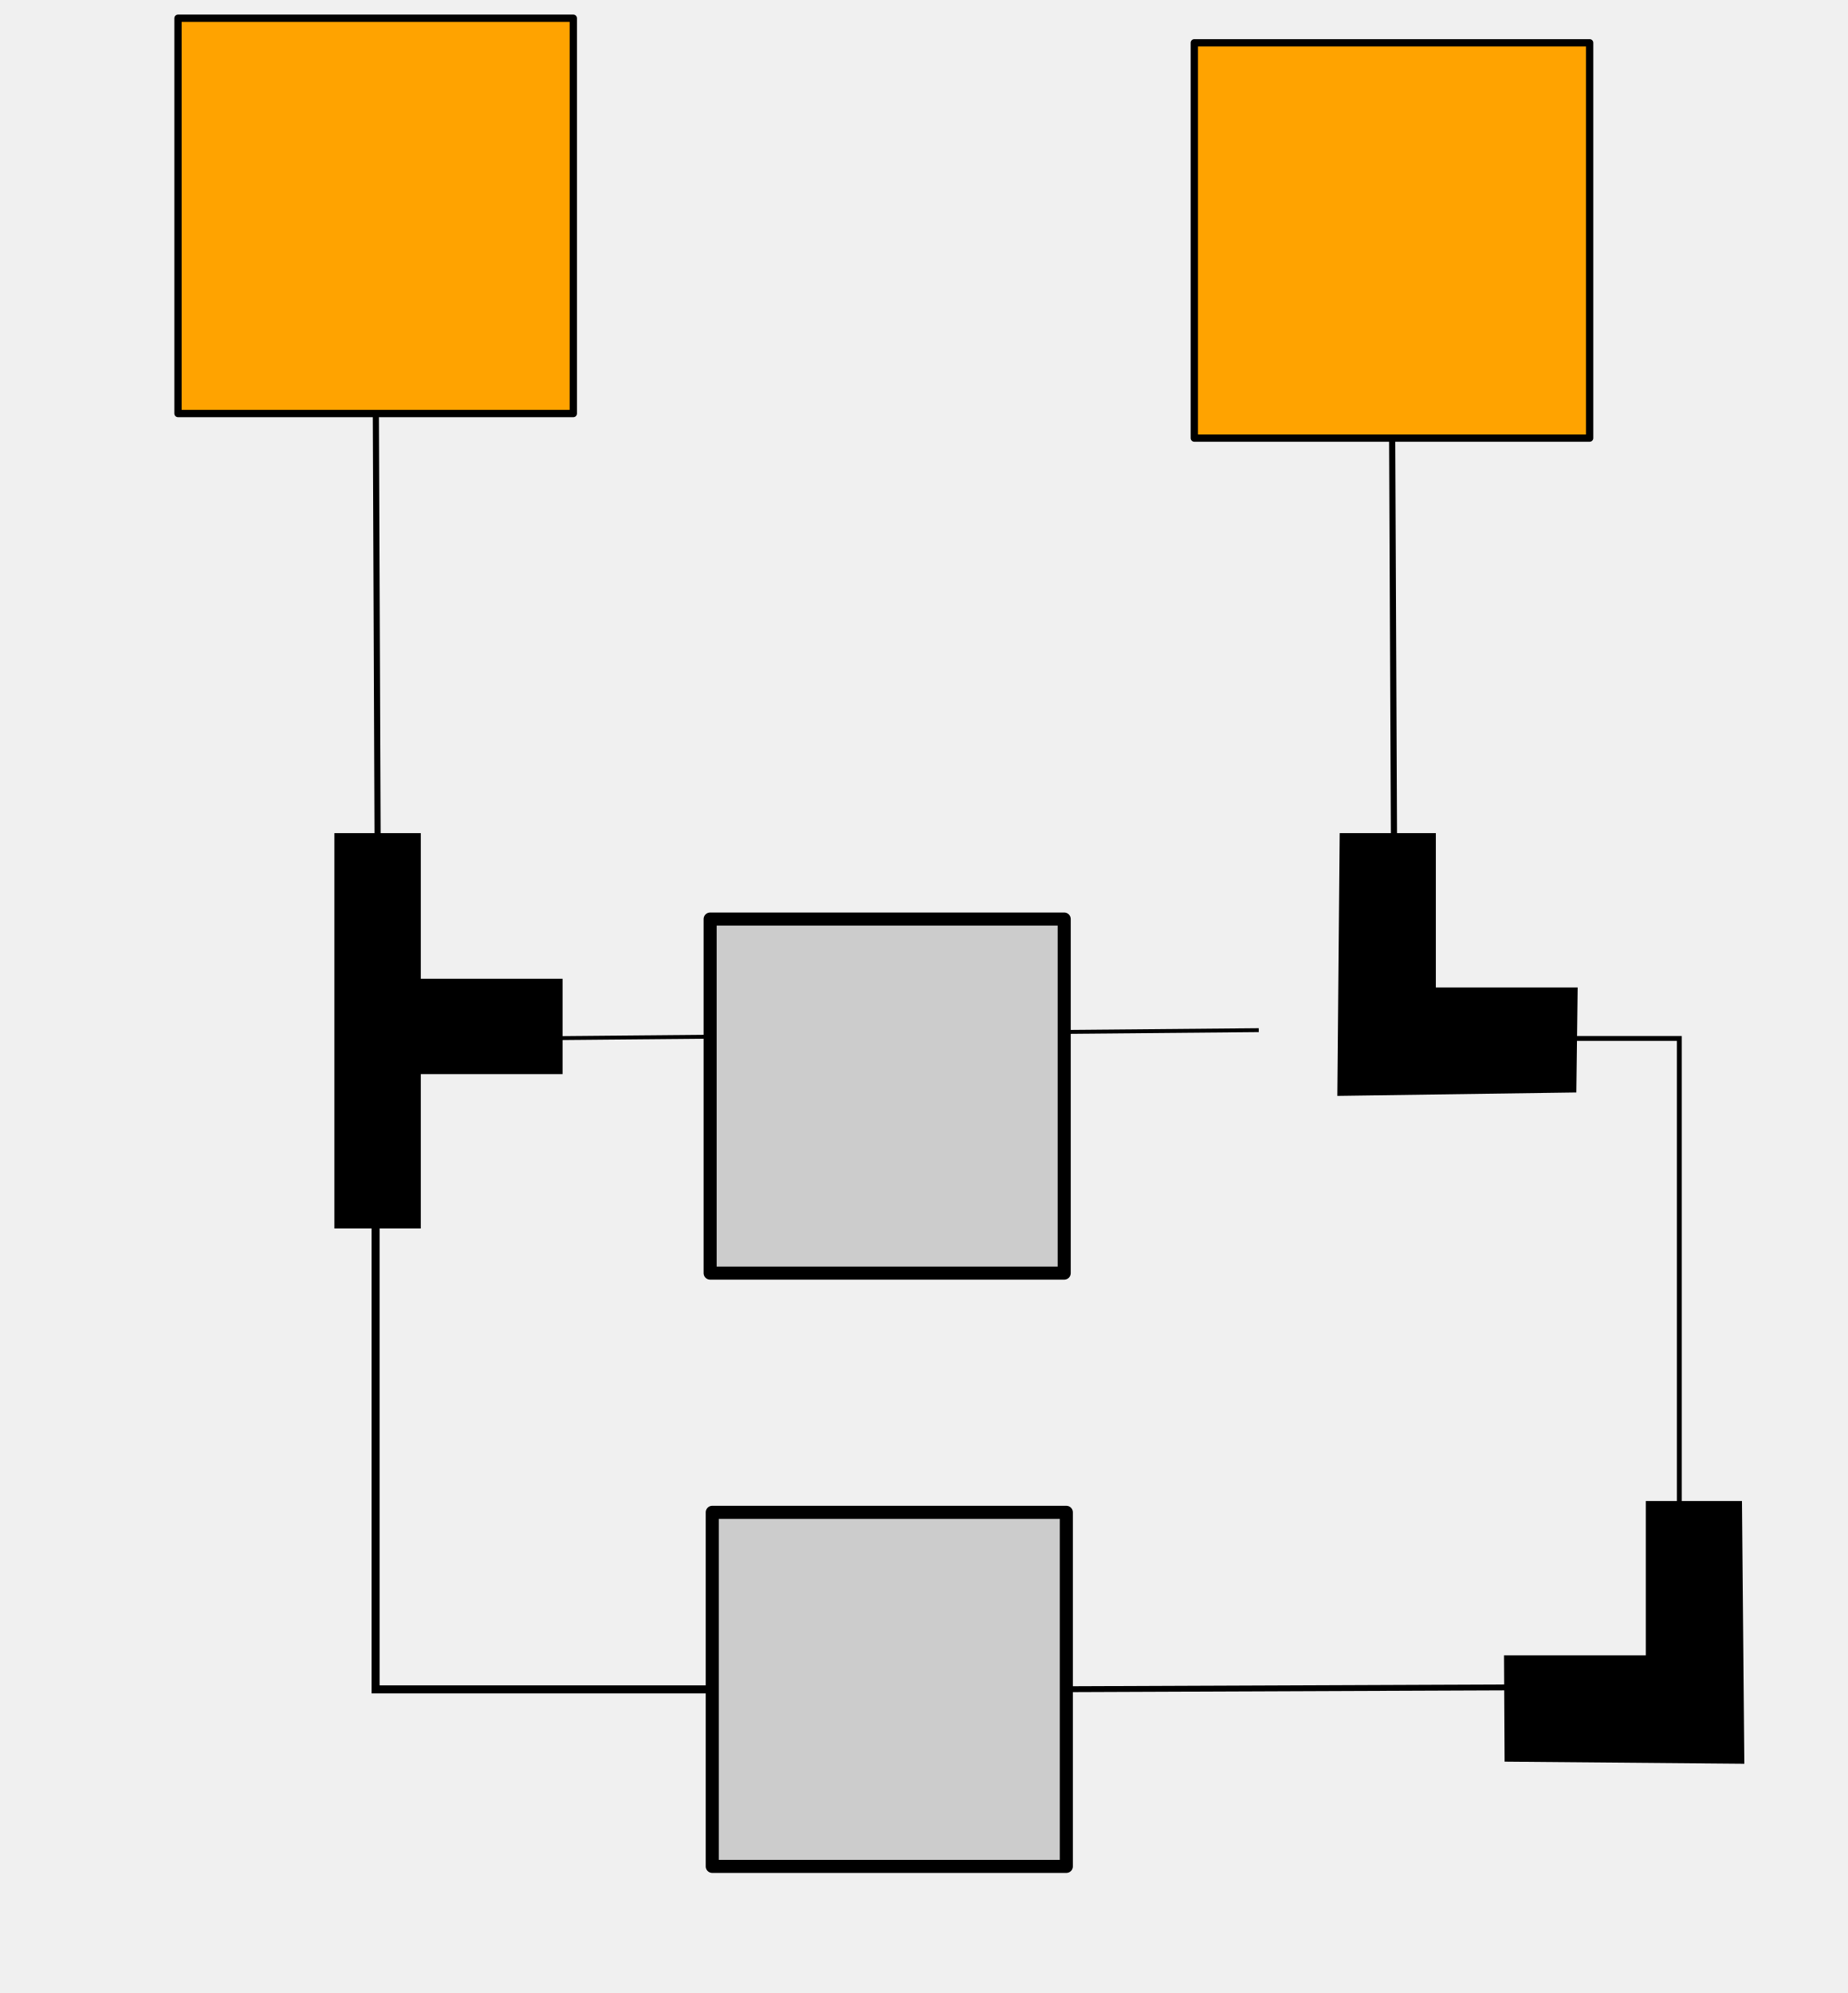
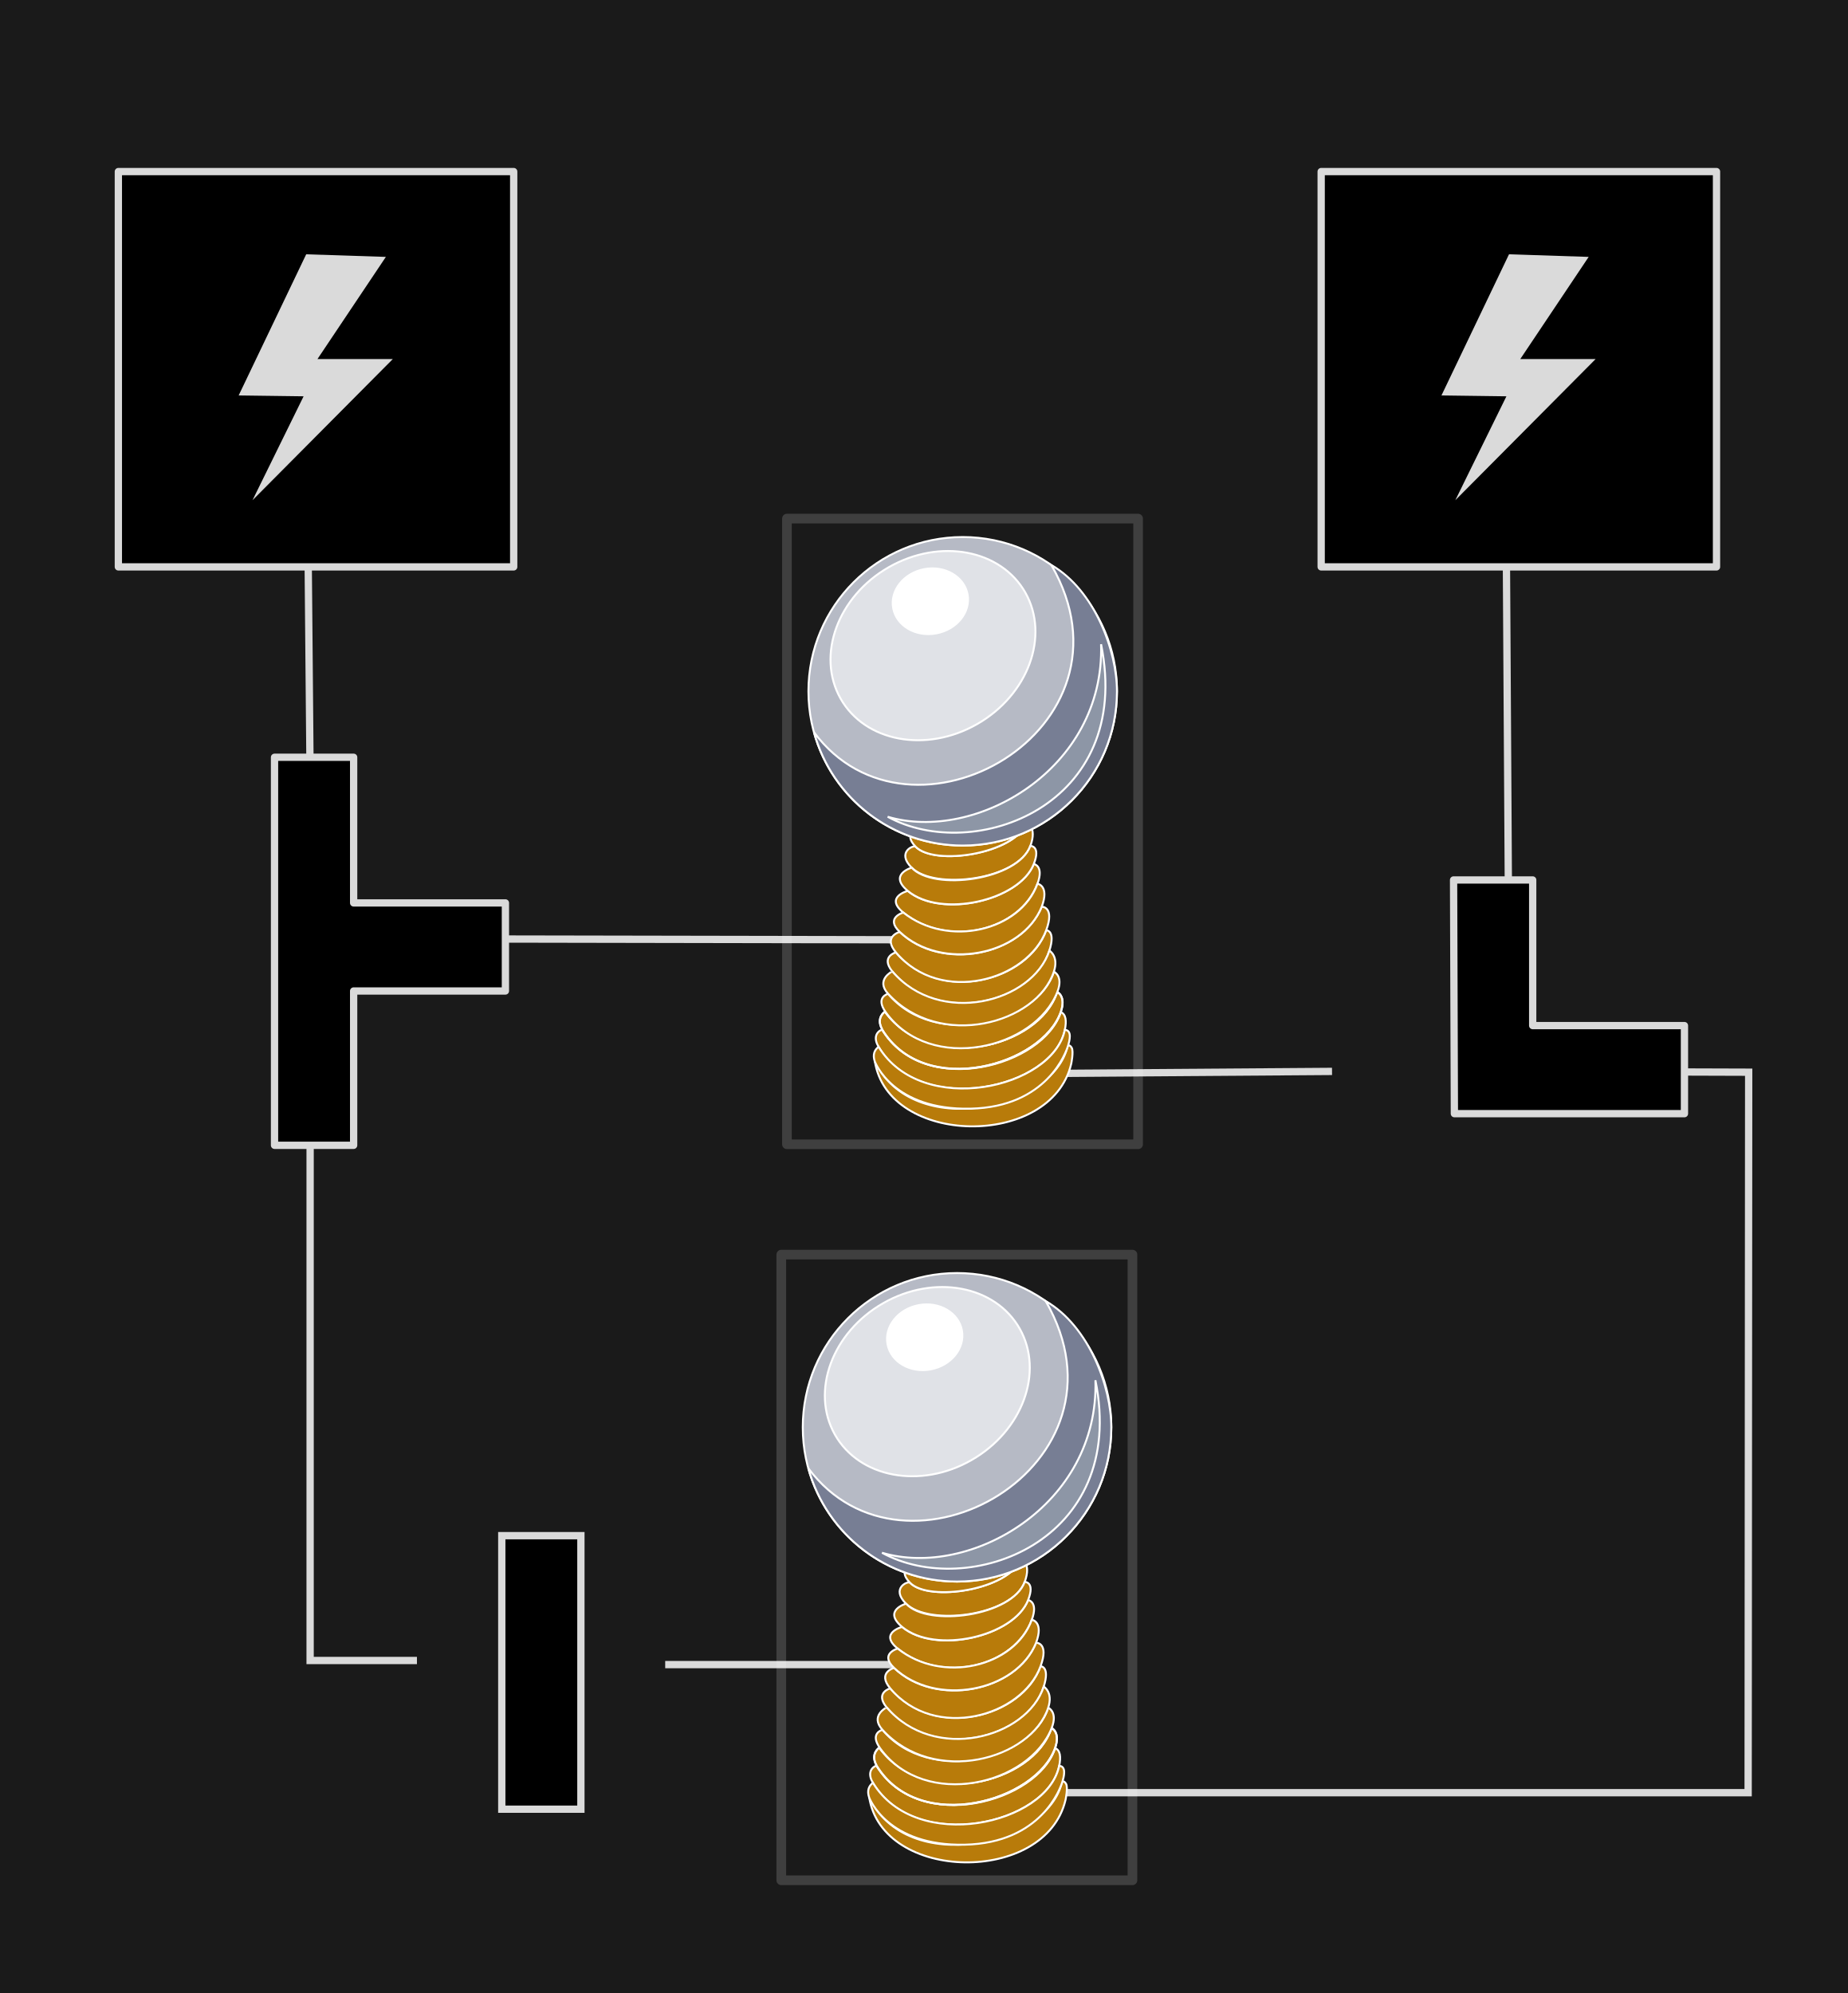
- <svg xmlns="http://www.w3.org/2000/svg" width="253.385" height="273.296" viewBox="0 0 253.385 273.296" id="svg2" version="1.1">
+ <svg xmlns="http://www.w3.org/2000/svg" width="253.385" height="273.296" viewBox="0 0 253.385 273.296" preserveAspectRation="xMidYMid meet" id="svg2" version="1.1">
  <defs id="defs4" />
-   <g transform="translate(-42.68119,12.06823)" id="powerlines">
-     <path id="path4154" d="M 144.515,219.592 L 94.185,219.592 L 94.185,150.977" style="fill:none;fill-rule:evenodd;stroke:#000000;stroke-width:1.103px;stroke-linecap:butt;stroke-linejoin:miter;stroke-opacity:1" />
-     <path style="fill:none;fill-rule:evenodd;stroke:#000000;stroke-width:0.842px;stroke-linecap:butt;stroke-linejoin:miter;stroke-opacity:1" d="M 94.192,38.24 L 94.49,110.317" id="path4173" />
-     <path id="path3380" d="M 146.368,130.034 L 114.335,130.332" style="fill:none;fill-rule:evenodd;stroke:#000000;stroke-width:0.537px;stroke-linecap:butt;stroke-linejoin:miter;stroke-opacity:1" />
-     <path style="fill:none;fill-rule:evenodd;stroke:#000000;stroke-width:0.537px;stroke-linecap:butt;stroke-linejoin:miter;stroke-opacity:1" d="M 215.283,129.192 L 182.803,129.49" id="path3382" />
-     <path id="path3384" d="M 233.551,42.535 L 233.849,108.212" style="fill:none;fill-rule:evenodd;stroke:#000000;stroke-width:0.842px;stroke-linecap:butt;stroke-linejoin:miter;stroke-opacity:1" />
-     <path style="fill:none;fill-rule:evenodd;stroke:#000000;stroke-width:0.664px;stroke-linecap:butt;stroke-linejoin:miter;stroke-opacity:1" d="M 254.422,130.332 L 272.952,130.332 L 272.952,198.946" id="path3386" />
-     <path id="path3388" d="M 255.547,219.294 L 183.541,219.592" style="fill:none;fill-rule:evenodd;stroke:#000000;stroke-width:0.809px;stroke-linecap:butt;stroke-linejoin:miter;stroke-opacity:1" />
+   <g id="layer2">
+     <rect style="color:#000000;clip-rule:nonzero;display:inline;overflow:visible;visibility:visible;opacity:1;isolation:auto;mix-blend-mode:normal;color-interpolation:sRGB;color-interpolation-filters:linearRGB;solid-color:#000000;solid-opacity:1;fill:#1a1a1a;fill-opacity:1;fill-rule:nonzero;stroke:none;stroke-width:1.459px;stroke-linecap:butt;stroke-linejoin:miter;stroke-miterlimit:4;stroke-dasharray:none;stroke-dashoffset:0;stroke-opacity:1;color-rendering:auto;image-rendering:auto;shape-rendering:auto;text-rendering:auto;enable-background:accumulate" id="rect4145" width="253.764" height="273.719" x="-0.094" y="-0.371" />
  </g>
-   <g transform="translate(49.25616,29.87879)" id="generators">
-     <rect y="-27.379" x="-24.849" height="54.208" width="54.208" id="rect4209" style="opacity:1;fill:#ffa300;fill-opacity:1;stroke:#000000;stroke-width:1;stroke-linejoin:round;stroke-miterlimit:4;stroke-dasharray:none;stroke-dashoffset:0;stroke-opacity:1" />
-     <rect style="opacity:1;fill:#ffa300;fill-opacity:1;stroke:#000000;stroke-width:1;stroke-linejoin:round;stroke-miterlimit:4;stroke-dasharray:none;stroke-dashoffset:0;stroke-opacity:1" id="rect4153" width="54.208" height="54.208" x="114.509" y="-24.011" />
+   <g transform="translate(-40.68119,12.06823)" id="powerlines">
+     <path style="fill:none;fill-rule:evenodd;stroke:#dadada;stroke-width:1;stroke-linecap:butt;stroke-linejoin:round;stroke-miterlimit:4;stroke-dasharray:none;stroke-opacity:1" d="M 247.228,62.54 L 247.526,112.336" id="path4173" />
+     <path id="path3380" d="M 107.921,116.696 L 164.366,116.799" style="fill:none;fill-rule:evenodd;stroke:#dadada;stroke-width:1;stroke-linecap:butt;stroke-linejoin:round;stroke-miterlimit:4;stroke-dasharray:none;stroke-opacity:1" />
+     <path style="fill:none;fill-rule:evenodd;stroke:#dadada;stroke-width:1;stroke-linecap:butt;stroke-linejoin:round;stroke-miterlimit:4;stroke-dasharray:none;stroke-opacity:1" d="M 223.33,134.852 L 181.502,135.15" id="path3382" />
+     <path id="path3428" d="M 82.93,63.803 L 83.228,97.189" style="fill:none;fill-rule:evenodd;stroke:#dadada;stroke-width:1;stroke-linecap:butt;stroke-linejoin:round;stroke-miterlimit:4;stroke-dasharray:none;stroke-opacity:1" />
+     <path style="fill:none;fill-rule:evenodd;stroke:#dadada;stroke-width:1px;stroke-linecap:butt;stroke-linejoin:miter;stroke-opacity:1" d="M 268.245,134.921 L 280.463,134.96 L 280.388,233.76 L 175.657,233.76" id="path4255" />
+     <path style="fill:none;fill-rule:evenodd;stroke:#dadada;stroke-width:1px;stroke-linecap:butt;stroke-linejoin:miter;stroke-opacity:1" d="M 83.205,140.394 L 83.205,215.632 L 97.852,215.632" id="path4264" />
+     <path style="fill:none;fill-rule:evenodd;stroke:#dadada;stroke-width:1px;stroke-linecap:butt;stroke-linejoin:miter;stroke-opacity:1" d="M 131.894,216.195 L 163.873,216.195" id="path4203" />
  </g>
-   <g transform="translate(6.732807,16.88752)" id="sockets">
-     <rect style="opacity:1;fill:#cccccc;fill-opacity:1;stroke:#000000;stroke-width:1.791;stroke-linejoin:round;stroke-miterlimit:4;stroke-dasharray:none;stroke-dashoffset:0;stroke-opacity:1" id="rect4216" width="48.552" height="48.552" x="90.642" y="109.141" />
-     <rect y="190.496" x="90.933" height="48.552" width="48.552" id="rect4171" style="opacity:1;fill:#cccccc;fill-opacity:1;stroke:#000000;stroke-width:1.791;stroke-linejoin:round;stroke-miterlimit:4;stroke-dasharray:none;stroke-dashoffset:0;stroke-opacity:1" />
+   <g transform="translate(120.5585,34.16972)" id="generators">
+     <rect y="-10.643" x="-104.329" height="54.209" width="54.209" id="rect4209" style="opacity:1;fill:#000000;fill-opacity:1;stroke:#dadada;stroke-width:1;stroke-linejoin:round;stroke-miterlimit:4;stroke-dasharray:none;stroke-dashoffset:0;stroke-opacity:1" />
+     <rect style="opacity:1;fill:#000000;fill-opacity:1;stroke:#dadada;stroke-width:1;stroke-linejoin:round;stroke-miterlimit:4;stroke-dasharray:none;stroke-dashoffset:0;stroke-opacity:1" id="rect4210" width="54.209" height="54.209" x="60.602" y="-10.643" />
  </g>
-   <g transform="translate(-155.0181,21.4722)" id="switches">
-     <path id="path4148" d="M 393.699,219.887 L 361.827,219.604 L 361.753,206.024 L 381.195,206.024 L 381.195,184.862 L 393.383,184.862 Z" style="fill:#000000;fill-opacity:1;fill-rule:evenodd;stroke:#000000;stroke-width:1px;stroke-linecap:butt;stroke-linejoin:miter;stroke-opacity:1" />
-     <path style="fill:#000000;fill-opacity:1;fill-rule:evenodd;stroke:#000000;stroke-width:1px;stroke-linecap:butt;stroke-linejoin:miter;stroke-opacity:1" d="M 338.899,128.299 L 370.671,127.841 L 370.845,114.436 L 351.403,114.436 L 351.403,93.274 L 339.215,93.274 Z" id="path3368" />
-     <path id="path4148-3" d="M 201.369,93.274 L 212.217,93.274 L 212.217,113.244 L 231.659,113.244 L 231.659,125.32 L 212.217,125.32 L 212.217,146.483 L 201.369,146.483 Z" style="fill:#000000;fill-opacity:1;fill-rule:evenodd;stroke:#000000;stroke-width:1px;stroke-linecap:butt;stroke-linejoin:miter;stroke-opacity:1" />
+   <g id="switches">
+     <path style="fill:#000000;fill-opacity:1;fill-rule:evenodd;stroke:#dadada;stroke-width:1;stroke-linecap:butt;stroke-linejoin:round;stroke-miterlimit:4;stroke-dasharray:none;stroke-opacity:1" d="M 199.316,120.667 L 210.164,120.667 L 210.164,140.637 L 230.974,140.637 L 230.974,152.714 L 199.427,152.714 Z" id="path4234" />
+     <path id="path4148-3-4" d="M 37.644,103.844 L 48.492,103.844 L 48.492,123.815 L 69.303,123.815 L 69.303,135.891 L 48.492,135.891 L 48.492,157.054 L 37.644,157.054 Z" style="fill:#000000;fill-opacity:1;fill-rule:evenodd;stroke:#dadada;stroke-width:1;stroke-linecap:butt;stroke-linejoin:round;stroke-miterlimit:4;stroke-dasharray:none;stroke-opacity:1" />
+     <path id="path4148-3" d="M 68.805,210.583 L 79.653,210.583 C 79.653,248.092 79.653,210.583 79.653,248.092 L 68.805,248.092 Z" style="fill:#000000;fill-opacity:1;fill-rule:evenodd;stroke:#dadada;stroke-width:1;stroke-linecap:butt;stroke-linejoin:miter;stroke-miterlimit:4;stroke-dasharray:none;stroke-opacity:1" />
+   </g>
+   <g id="layer1">
+     <g transform="matrix(0.4067321,0,0,0.4067321,21.73013,17.61843)" id="g4243-6" style="stroke:#ffffff;stroke-width:0.661;stroke-miterlimit:4;stroke-dasharray:none;stroke-opacity:1">
+       <path id="path4245-3" d="M 241.495,314.36 C 254.132,341.538 302.032,330.68 306.498,309.238 C 306.498,309.238 307.175,308.73 307.874,309.936 C 308.593,311.164 307.704,315.355 307.704,315.355 C 300.931,344.078 245.813,343.147 241.495,314.36 Z" style="fill:#b87b0a;fill-opacity:1;fill-rule:evenodd;stroke:#ffffff;stroke-width:0.661;stroke-linecap:butt;stroke-linejoin:miter;stroke-miterlimit:4;stroke-dasharray:none;stroke-opacity:1" />
+       <path id="path4247-5" d="M 305.566,303.904 C 306.18,300.877 305.969,298.634 304.169,297.893 C 298.56,315.948 258.407,327.356 243.929,303.777 C 241.771,304.73 241.114,306.825 242.765,309.619 C 257.116,333.791 301.566,323.546 305.566,303.904 Z" style="fill:#b87b0a;fill-opacity:1;fill-rule:evenodd;stroke:#ffffff;stroke-width:0.661;stroke-linecap:butt;stroke-linejoin:miter;stroke-miterlimit:4;stroke-dasharray:none;stroke-opacity:1" />
+       <path id="path4249-3" d="M 243.993,303.819 C 258.407,327.356 297.989,315.757 304.212,297.829 C 306.074,292.432 302.963,291.119 302.963,291.119 C 296.846,310 260.355,318.742 244.903,297.766 C 244.903,297.766 241.771,299.734 243.972,303.714 Z" style="fill:#b87b0a;fill-opacity:1;fill-rule:evenodd;stroke:#ffffff;stroke-width:0.661;stroke-miterlimit:4;stroke-dasharray:none;stroke-opacity:1" />
+       <path id="path4251-55" d="M 243.993,303.819 C 258.407,327.356 297.989,315.757 304.212,297.829 C 306.074,292.432 302.963,291.119 302.963,291.119 C 296.846,310 260.355,318.742 244.903,297.766 C 244.903,297.766 241.771,299.734 243.972,303.714" style="fill:none;stroke:#ffffff;stroke-width:0.661;stroke-linecap:butt;stroke-linejoin:miter;stroke-miterlimit:4;stroke-dasharray:none;stroke-opacity:1" />
+       <path id="path4253-0" d="M 253.92,249.21 C 261.604,256.872 289.691,253.422 293.946,241.865 C 296.338,235.346 292.655,234.16 292.655,234.16 C 288.612,244.532 261.752,248.765 255.254,242.14 C 254.534,241.505 248.713,244.003 253.92,249.21 Z" style="fill:#b87b0a;fill-opacity:1;fill-rule:evenodd;stroke:#ffffff;stroke-width:0.661;stroke-linecap:butt;stroke-linejoin:miter;stroke-miterlimit:4;stroke-dasharray:none;stroke-opacity:1" />
+       <path id="path4255-3" d="M 245.983,291.733 C 261.709,310.529 296.401,301.745 301.862,284.283 C 301.862,284.283 305.143,285.658 303.069,291.035 C 295.66,310.211 260.376,318.911 245.199,297.977 C 241.495,292.855 245.983,291.733 245.983,291.733 Z" style="fill:#b87b0a;fill-opacity:1;fill-rule:evenodd;stroke:#ffffff;stroke-width:0.661;stroke-linecap:butt;stroke-linejoin:miter;stroke-miterlimit:4;stroke-dasharray:none;stroke-opacity:1" />
+       <path id="path4257-3" d="M 247.358,284.134 C 262.831,303.1 294.877,294.697 300.359,277.171 C 302.54,270.249 299.28,270.313 299.28,270.313 C 293.142,287.331 263.911,295.48 248.607,277.763 C 248.607,277.763 243.337,279.181 247.358,284.134 Z" style="fill:#b87b0a;fill-opacity:1;fill-rule:evenodd;stroke:#ffffff;stroke-width:0.661;stroke-linecap:butt;stroke-linejoin:miter;stroke-miterlimit:4;stroke-dasharray:none;stroke-opacity:1" />
+       <path id="path4259-41" d="M 251.105,264.344 C 266.091,276.514 290.475,270.482 296.338,254.628 C 298.603,248.469 295.089,247.982 295.089,247.982 C 290.242,260.301 263.784,266.461 252.608,257.041 C 252.608,257.041 244.67,259.116 251.105,264.344 Z" style="fill:#b87b0a;fill-opacity:1;fill-rule:evenodd;stroke:#ffffff;stroke-width:0.661;stroke-linecap:butt;stroke-linejoin:miter;stroke-miterlimit:4;stroke-dasharray:none;stroke-opacity:1" />
+       <path id="path4261-4" d="M 292.655,234.16 C 288.612,244.532 261.731,248.786 255.254,242.14 C 250.597,237.378 256.418,235.832 256.418,235.832 C 263.149,245.146 287.321,240.849 292.655,234.16 Z" style="fill:#b87b0a;fill-opacity:1;fill-rule:evenodd;stroke:#ffffff;stroke-width:0.661;stroke-linecap:butt;stroke-linejoin:miter;stroke-miterlimit:4;stroke-dasharray:none;stroke-opacity:1" />
+       <path id="path4263-5" d="M 242.765,309.598 C 257.413,333.622 301.524,323.631 305.566,303.883 C 308.149,304.052 307.069,307.756 306.709,309.048 C 306.032,311.418 299.555,329.896 273.774,330.468 C 247.676,331.039 241.644,314.847 241.495,314.572 C 240.712,312.243 241.368,310.698 242.765,309.598 Z" style="fill:#b87b0a;fill-opacity:1;fill-rule:evenodd;stroke:#ffffff;stroke-width:0.661;stroke-linecap:butt;stroke-linejoin:miter;stroke-miterlimit:4;stroke-dasharray:none;stroke-opacity:1" />
+       <path id="path4265-2" d="M 301.862,284.283 C 303.598,279.054 300.359,277.171 300.359,277.171 C 294.623,294.612 263.445,302.909 247.38,284.156 C 247.401,284.198 241.644,286.992 245.983,291.733 C 263.403,310.804 296.084,301.766 301.862,284.283 Z" style="fill:#b87b0a;fill-opacity:1;fill-rule:evenodd;stroke:#ffffff;stroke-width:0.661;stroke-linecap:butt;stroke-linejoin:miter;stroke-miterlimit:4;stroke-dasharray:none;stroke-opacity:1" />
+       <path id="path4267-3" d="M 248.607,277.763 C 263.699,295.67 292.972,287.267 299.28,270.313 C 302.243,262.312 297.777,262.375 297.777,262.375 C 291.088,278.927 263.911,284.346 249.898,270.863 C 249.898,270.863 244.099,272.429 248.607,277.763 Z" style="fill:#b87b0a;fill-opacity:1;fill-rule:evenodd;stroke:#ffffff;stroke-width:0.661;stroke-linecap:butt;stroke-linejoin:miter;stroke-miterlimit:4;stroke-dasharray:none;stroke-opacity:1" />
+       <path id="path4269-7" d="M 251.105,264.344 C 266.218,276.345 290.58,270.525 296.338,254.628 C 296.338,254.628 300.444,255.221 297.777,262.375 C 291.088,278.927 264.017,284.24 249.898,270.863 C 244.861,266.101 251.105,264.344 251.105,264.344 Z" style="fill:#b87b0a;fill-opacity:1;fill-rule:evenodd;stroke:#ffffff;stroke-width:0.661;stroke-linecap:butt;stroke-linejoin:miter;stroke-miterlimit:4;stroke-dasharray:none;stroke-opacity:1" />
+       <path id="path4271-5" d="M 252.608,257.041 C 263.868,266.376 290.221,260.301 295.089,247.982 C 297.523,241.823 293.946,241.865 293.946,241.865 C 289.713,253.422 261.265,257.211 253.92,249.21 C 253.92,249.21 245.94,251.496 252.608,257.041 Z" style="fill:#b87b0a;fill-opacity:1;fill-rule:evenodd;stroke:#ffffff;stroke-width:0.661;stroke-linecap:butt;stroke-linejoin:miter;stroke-miterlimit:4;stroke-dasharray:none;stroke-opacity:1" />
+       <path id="path4273-3" d="M 323.134,189.753 C 323.134,218.476 299.851,241.759 271.129,241.759 C 242.406,241.759 219.122,218.476 219.122,189.753 C 219.122,161.03 242.406,137.747 271.129,137.747 C 299.851,137.747 323.134,161.03 323.134,189.753 Z" style="fill:#b6bac5;fill-opacity:1;fill-rule:nonzero;stroke:#ffffff;stroke-width:0.661;stroke-linecap:butt;stroke-linejoin:miter;stroke-miterlimit:4;stroke-dasharray:none;stroke-opacity:1" />
+       <path id="path4275-7" d="M 275.997,200.802 C 258.788,210.644 238.172,206.792 229.938,192.187 C 221.726,177.582 229.007,157.749 246.215,147.907 C 263.424,138.064 284.04,141.917 292.274,156.522 C 300.486,171.126 293.205,190.96 275.997,200.802 Z" style="fill:#e0e2e7;fill-opacity:1;fill-rule:nonzero;stroke:#ffffff;stroke-width:0.661;stroke-linecap:butt;stroke-linejoin:miter;stroke-miterlimit:4;stroke-dasharray:none;stroke-opacity:1" />
+       <path id="path4277-3" d="M 262.239,170.216 C 255.338,171.507 248.819,167.719 247.697,161.729 C 246.575,155.76 251.295,149.854 258.217,148.563 C 265.117,147.272 271.637,151.082 272.758,157.051 C 273.88,163.041 269.16,168.925 262.239,170.216 Z" style="fill:#ffffff;fill-opacity:1;fill-rule:nonzero;stroke:#ffffff;stroke-width:0.661;stroke-linecap:butt;stroke-linejoin:miter;stroke-miterlimit:4;stroke-dasharray:none;stroke-opacity:1" />
+       <path id="path4279-2" d="M 301.037,147.208 C 332.871,202.58 253.603,247.453 220.985,203.553 C 227.187,226.117 247.718,241.759 271.129,241.759 C 299.851,241.759 323.134,218.476 323.134,189.753 C 323.134,176.249 315.663,155.654 301.037,147.208 Z" style="fill:#777e94;fill-opacity:1;fill-rule:evenodd;stroke:#ffffff;stroke-width:0.661;stroke-linecap:butt;stroke-linejoin:miter;stroke-miterlimit:4;stroke-dasharray:none;stroke-opacity:1" />
+       <path id="path4281-5" d="M 317.779,173.878 C 319.049,216.084 275.341,240.849 245.834,232.044 C 274.769,247.982 328.849,228.488 317.779,173.878 Z" style="fill:#8d96a6;fill-opacity:1;fill-rule:evenodd;stroke:#ffffff;stroke-width:0.661;stroke-linecap:butt;stroke-linejoin:miter;stroke-miterlimit:4;stroke-dasharray:none;stroke-opacity:1" />
+     </g>
+     <path id="path4191" d="M 41.986,34.871 L 52.911,35.227 L 43.53,49.239 L 53.861,49.239 L 34.624,68.595 L 41.63,54.345 L 32.724,54.227 Z" style="fill:#dadada;fill-opacity:1;fill-rule:evenodd;stroke:none;stroke-width:1;stroke-linecap:butt;stroke-linejoin:miter;stroke-miterlimit:4;stroke-dasharray:none;stroke-opacity:1" />
+     <path style="fill:#dadada;fill-opacity:1;fill-rule:evenodd;stroke:none;stroke-width:1;stroke-linecap:butt;stroke-linejoin:miter;stroke-miterlimit:4;stroke-dasharray:none;stroke-opacity:1" d="M 206.917,34.871 L 217.842,35.227 L 208.461,49.239 L 218.792,49.239 L 199.554,68.595 L 206.561,54.345 L 197.654,54.227 Z" id="path4212" />
+     <g style="stroke:#ffffff;stroke-width:0.661;stroke-miterlimit:4;stroke-dasharray:none;stroke-opacity:1" id="g4213" transform="matrix(0.4067321,0,0,0.4067321,20.95456,118.5461)">
+       <path style="fill:#b87b0a;fill-opacity:1;fill-rule:evenodd;stroke:#ffffff;stroke-width:0.661;stroke-linecap:butt;stroke-linejoin:miter;stroke-miterlimit:4;stroke-dasharray:none;stroke-opacity:1" d="M 241.495,314.36 C 254.132,341.538 302.032,330.68 306.498,309.238 C 306.498,309.238 307.175,308.73 307.874,309.936 C 308.593,311.164 307.704,315.355 307.704,315.355 C 300.931,344.078 245.813,343.147 241.495,314.36 Z" id="path4215" />
+       <path style="fill:#b87b0a;fill-opacity:1;fill-rule:evenodd;stroke:#ffffff;stroke-width:0.661;stroke-linecap:butt;stroke-linejoin:miter;stroke-miterlimit:4;stroke-dasharray:none;stroke-opacity:1" d="M 305.566,303.904 C 306.18,300.877 305.969,298.634 304.169,297.893 C 298.56,315.948 258.407,327.356 243.929,303.777 C 241.771,304.73 241.114,306.825 242.765,309.619 C 257.116,333.791 301.566,323.546 305.566,303.904 Z" id="path4217" />
+       <path style="fill:#b87b0a;fill-opacity:1;fill-rule:evenodd;stroke:#ffffff;stroke-width:0.661;stroke-miterlimit:4;stroke-dasharray:none;stroke-opacity:1" d="M 243.993,303.819 C 258.407,327.356 297.989,315.757 304.212,297.829 C 306.074,292.432 302.963,291.119 302.963,291.119 C 296.846,310 260.355,318.742 244.903,297.766 C 244.903,297.766 241.771,299.734 243.972,303.714 Z" id="path4219" />
+       <path style="fill:none;stroke:#ffffff;stroke-width:0.661;stroke-linecap:butt;stroke-linejoin:miter;stroke-miterlimit:4;stroke-dasharray:none;stroke-opacity:1" d="M 243.993,303.819 C 258.407,327.356 297.989,315.757 304.212,297.829 C 306.074,292.432 302.963,291.119 302.963,291.119 C 296.846,310 260.355,318.742 244.903,297.766 C 244.903,297.766 241.771,299.734 243.972,303.714" id="path4221" />
+       <path style="fill:#b87b0a;fill-opacity:1;fill-rule:evenodd;stroke:#ffffff;stroke-width:0.661;stroke-linecap:butt;stroke-linejoin:miter;stroke-miterlimit:4;stroke-dasharray:none;stroke-opacity:1" d="M 253.92,249.21 C 261.604,256.872 289.691,253.422 293.946,241.865 C 296.338,235.346 292.655,234.16 292.655,234.16 C 288.612,244.532 261.752,248.765 255.254,242.14 C 254.534,241.505 248.713,244.003 253.92,249.21 Z" id="path4223" />
+       <path style="fill:#b87b0a;fill-opacity:1;fill-rule:evenodd;stroke:#ffffff;stroke-width:0.661;stroke-linecap:butt;stroke-linejoin:miter;stroke-miterlimit:4;stroke-dasharray:none;stroke-opacity:1" d="M 245.983,291.733 C 261.709,310.529 296.401,301.745 301.862,284.283 C 301.862,284.283 305.143,285.658 303.069,291.035 C 295.66,310.211 260.376,318.911 245.199,297.977 C 241.495,292.855 245.983,291.733 245.983,291.733 Z" id="path4225" />
+       <path style="fill:#b87b0a;fill-opacity:1;fill-rule:evenodd;stroke:#ffffff;stroke-width:0.661;stroke-linecap:butt;stroke-linejoin:miter;stroke-miterlimit:4;stroke-dasharray:none;stroke-opacity:1" d="M 247.358,284.134 C 262.831,303.1 294.877,294.697 300.359,277.171 C 302.54,270.249 299.28,270.313 299.28,270.313 C 293.142,287.331 263.911,295.48 248.607,277.763 C 248.607,277.763 243.337,279.181 247.358,284.134 Z" id="path4227" />
+       <path style="fill:#b87b0a;fill-opacity:1;fill-rule:evenodd;stroke:#ffffff;stroke-width:0.661;stroke-linecap:butt;stroke-linejoin:miter;stroke-miterlimit:4;stroke-dasharray:none;stroke-opacity:1" d="M 251.105,264.344 C 266.091,276.514 290.475,270.482 296.338,254.628 C 298.603,248.469 295.089,247.982 295.089,247.982 C 290.242,260.301 263.784,266.461 252.608,257.041 C 252.608,257.041 244.67,259.116 251.105,264.344 Z" id="path4229" />
+       <path style="fill:#b87b0a;fill-opacity:1;fill-rule:evenodd;stroke:#ffffff;stroke-width:0.661;stroke-linecap:butt;stroke-linejoin:miter;stroke-miterlimit:4;stroke-dasharray:none;stroke-opacity:1" d="M 292.655,234.16 C 288.612,244.532 261.731,248.786 255.254,242.14 C 250.597,237.378 256.418,235.832 256.418,235.832 C 263.149,245.146 287.321,240.849 292.655,234.16 Z" id="path4231" />
+       <path style="fill:#b87b0a;fill-opacity:1;fill-rule:evenodd;stroke:#ffffff;stroke-width:0.661;stroke-linecap:butt;stroke-linejoin:miter;stroke-miterlimit:4;stroke-dasharray:none;stroke-opacity:1" d="M 242.765,309.598 C 257.413,333.622 301.524,323.631 305.566,303.883 C 308.149,304.052 307.069,307.756 306.709,309.048 C 306.032,311.418 299.555,329.896 273.774,330.468 C 247.676,331.039 241.644,314.847 241.495,314.572 C 240.712,312.243 241.368,310.698 242.765,309.598 Z" id="path4233" />
+       <path style="fill:#b87b0a;fill-opacity:1;fill-rule:evenodd;stroke:#ffffff;stroke-width:0.661;stroke-linecap:butt;stroke-linejoin:miter;stroke-miterlimit:4;stroke-dasharray:none;stroke-opacity:1" d="M 301.862,284.283 C 303.598,279.054 300.359,277.171 300.359,277.171 C 294.623,294.612 263.445,302.909 247.38,284.156 C 247.401,284.198 241.644,286.992 245.983,291.733 C 263.403,310.804 296.084,301.766 301.862,284.283 Z" id="path4235" />
+       <path style="fill:#b87b0a;fill-opacity:1;fill-rule:evenodd;stroke:#ffffff;stroke-width:0.661;stroke-linecap:butt;stroke-linejoin:miter;stroke-miterlimit:4;stroke-dasharray:none;stroke-opacity:1" d="M 248.607,277.763 C 263.699,295.67 292.972,287.267 299.28,270.313 C 302.243,262.312 297.777,262.375 297.777,262.375 C 291.088,278.927 263.911,284.346 249.898,270.863 C 249.898,270.863 244.099,272.429 248.607,277.763 Z" id="path4237" />
+       <path style="fill:#b87b0a;fill-opacity:1;fill-rule:evenodd;stroke:#ffffff;stroke-width:0.661;stroke-linecap:butt;stroke-linejoin:miter;stroke-miterlimit:4;stroke-dasharray:none;stroke-opacity:1" d="M 251.105,264.344 C 266.218,276.345 290.58,270.525 296.338,254.628 C 296.338,254.628 300.444,255.221 297.777,262.375 C 291.088,278.927 264.017,284.24 249.898,270.863 C 244.861,266.101 251.105,264.344 251.105,264.344 Z" id="path4239" />
+       <path style="fill:#b87b0a;fill-opacity:1;fill-rule:evenodd;stroke:#ffffff;stroke-width:0.661;stroke-linecap:butt;stroke-linejoin:miter;stroke-miterlimit:4;stroke-dasharray:none;stroke-opacity:1" d="M 252.608,257.041 C 263.868,266.376 290.221,260.301 295.089,247.982 C 297.523,241.823 293.946,241.865 293.946,241.865 C 289.713,253.422 261.265,257.211 253.92,249.21 C 253.92,249.21 245.94,251.496 252.608,257.041 Z" id="path4241" />
+       <path style="fill:#b6bac5;fill-opacity:1;fill-rule:nonzero;stroke:#ffffff;stroke-width:0.661;stroke-linecap:butt;stroke-linejoin:miter;stroke-miterlimit:4;stroke-dasharray:none;stroke-opacity:1" d="M 323.134,189.753 C 323.134,218.476 299.851,241.759 271.129,241.759 C 242.406,241.759 219.122,218.476 219.122,189.753 C 219.122,161.03 242.406,137.747 271.129,137.747 C 299.851,137.747 323.134,161.03 323.134,189.753 Z" id="path4243" />
+       <path style="fill:#e0e2e7;fill-opacity:1;fill-rule:nonzero;stroke:#ffffff;stroke-width:0.661;stroke-linecap:butt;stroke-linejoin:miter;stroke-miterlimit:4;stroke-dasharray:none;stroke-opacity:1" d="M 275.997,200.802 C 258.788,210.644 238.172,206.792 229.938,192.187 C 221.726,177.582 229.007,157.749 246.215,147.907 C 263.424,138.064 284.04,141.917 292.274,156.522 C 300.486,171.126 293.205,190.96 275.997,200.802 Z" id="path4245" />
+       <path style="fill:#ffffff;fill-opacity:1;fill-rule:nonzero;stroke:#ffffff;stroke-width:0.661;stroke-linecap:butt;stroke-linejoin:miter;stroke-miterlimit:4;stroke-dasharray:none;stroke-opacity:1" d="M 262.239,170.216 C 255.338,171.507 248.819,167.719 247.697,161.729 C 246.575,155.76 251.295,149.854 258.217,148.563 C 265.117,147.272 271.637,151.082 272.758,157.051 C 273.88,163.041 269.16,168.925 262.239,170.216 Z" id="path4247" />
+       <path style="fill:#777e94;fill-opacity:1;fill-rule:evenodd;stroke:#ffffff;stroke-width:0.661;stroke-linecap:butt;stroke-linejoin:miter;stroke-miterlimit:4;stroke-dasharray:none;stroke-opacity:1" d="M 301.037,147.208 C 332.871,202.58 253.603,247.453 220.985,203.553 C 227.187,226.117 247.718,241.759 271.129,241.759 C 299.851,241.759 323.134,218.476 323.134,189.753 C 323.134,176.249 315.663,155.654 301.037,147.208 Z" id="path4249" />
+       <path style="fill:#8d96a6;fill-opacity:1;fill-rule:evenodd;stroke:#ffffff;stroke-width:0.661;stroke-linecap:butt;stroke-linejoin:miter;stroke-miterlimit:4;stroke-dasharray:none;stroke-opacity:1" d="M 317.779,173.878 C 319.049,216.084 275.341,240.849 245.834,232.044 C 274.769,247.982 328.849,228.488 317.779,173.878 Z" id="path4251" />
+     </g>
+   </g>
+   <g transform="translate(8.732807,16.88752)" id="sockets">
+     <rect y="54.226" x="99.174" height="85.798" width="48.152" id="rect4171" style="opacity:1;fill:#cccccc;fill-opacity:0;stroke:#ffffff;stroke-width:1.324;stroke-linejoin:round;stroke-miterlimit:4;stroke-dasharray:none;stroke-dashoffset:0;stroke-opacity:0.161" />
+     <rect style="opacity:1;fill:#cccccc;fill-opacity:0;stroke:#ffffff;stroke-width:1.324;stroke-linejoin:round;stroke-miterlimit:4;stroke-dasharray:none;stroke-dashoffset:0;stroke-opacity:0.161" id="rect4253" width="48.152" height="85.798" x="98.398" y="155.154" />
  </g>
</svg>
